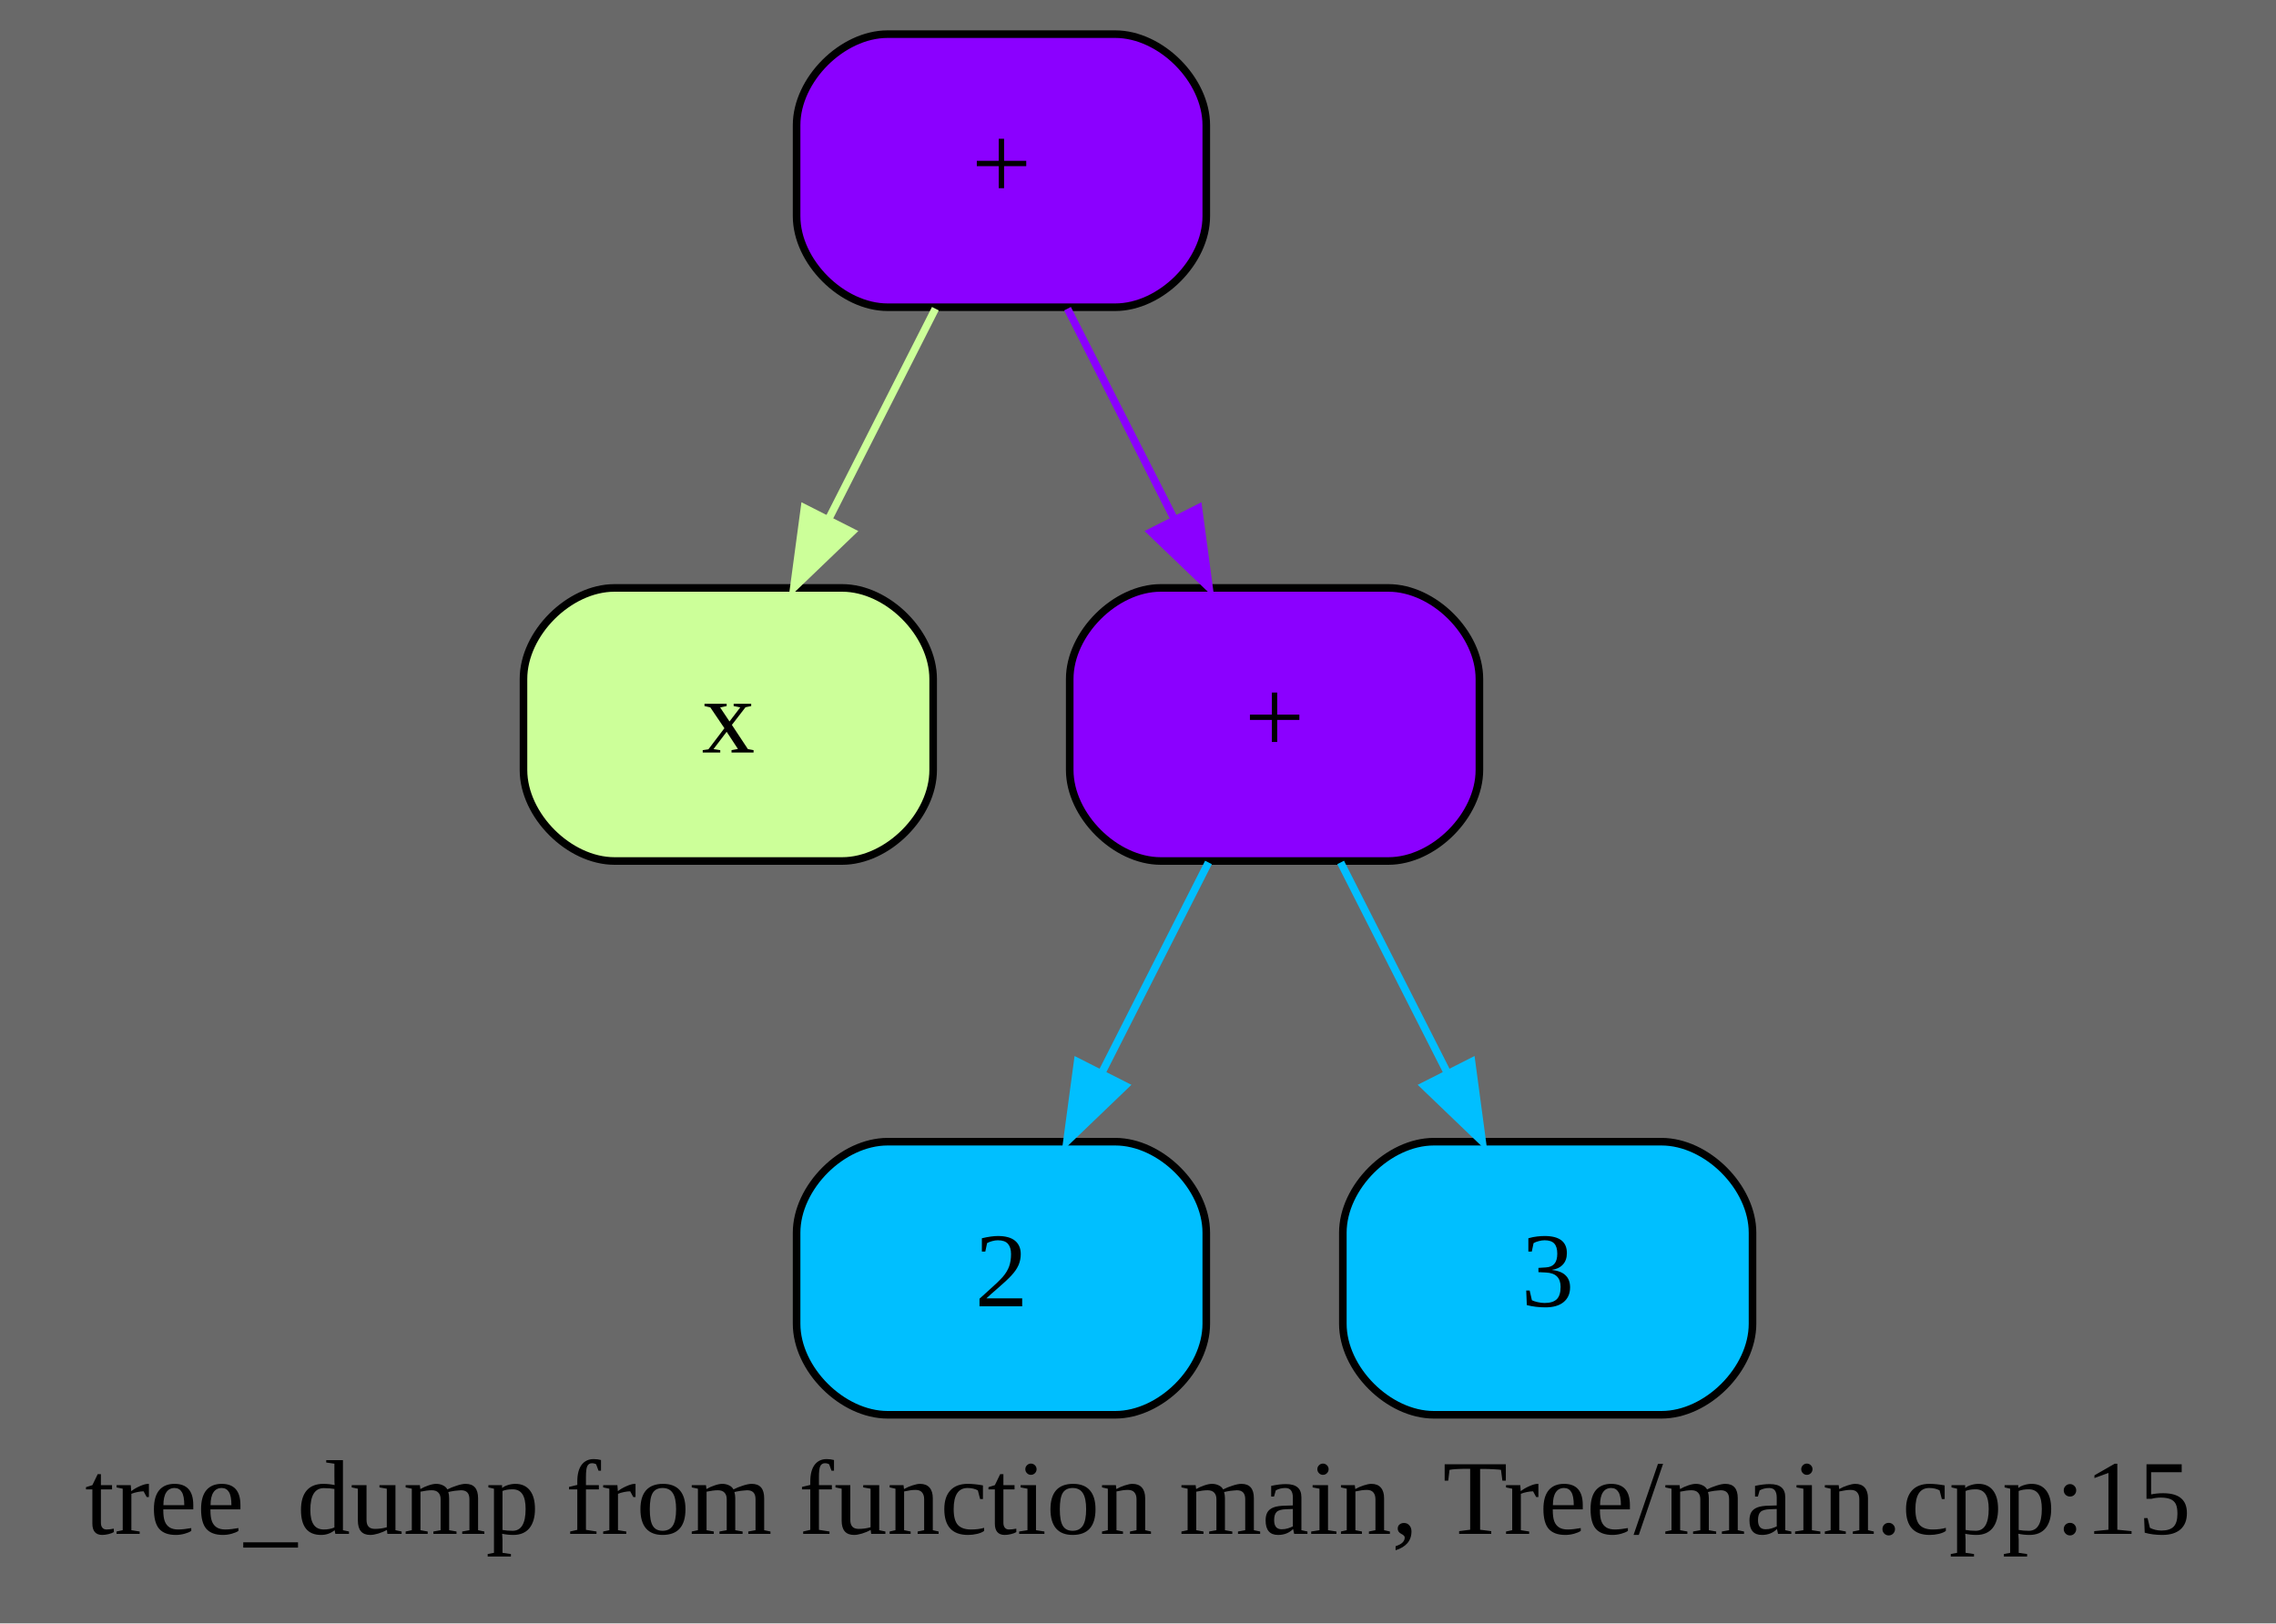
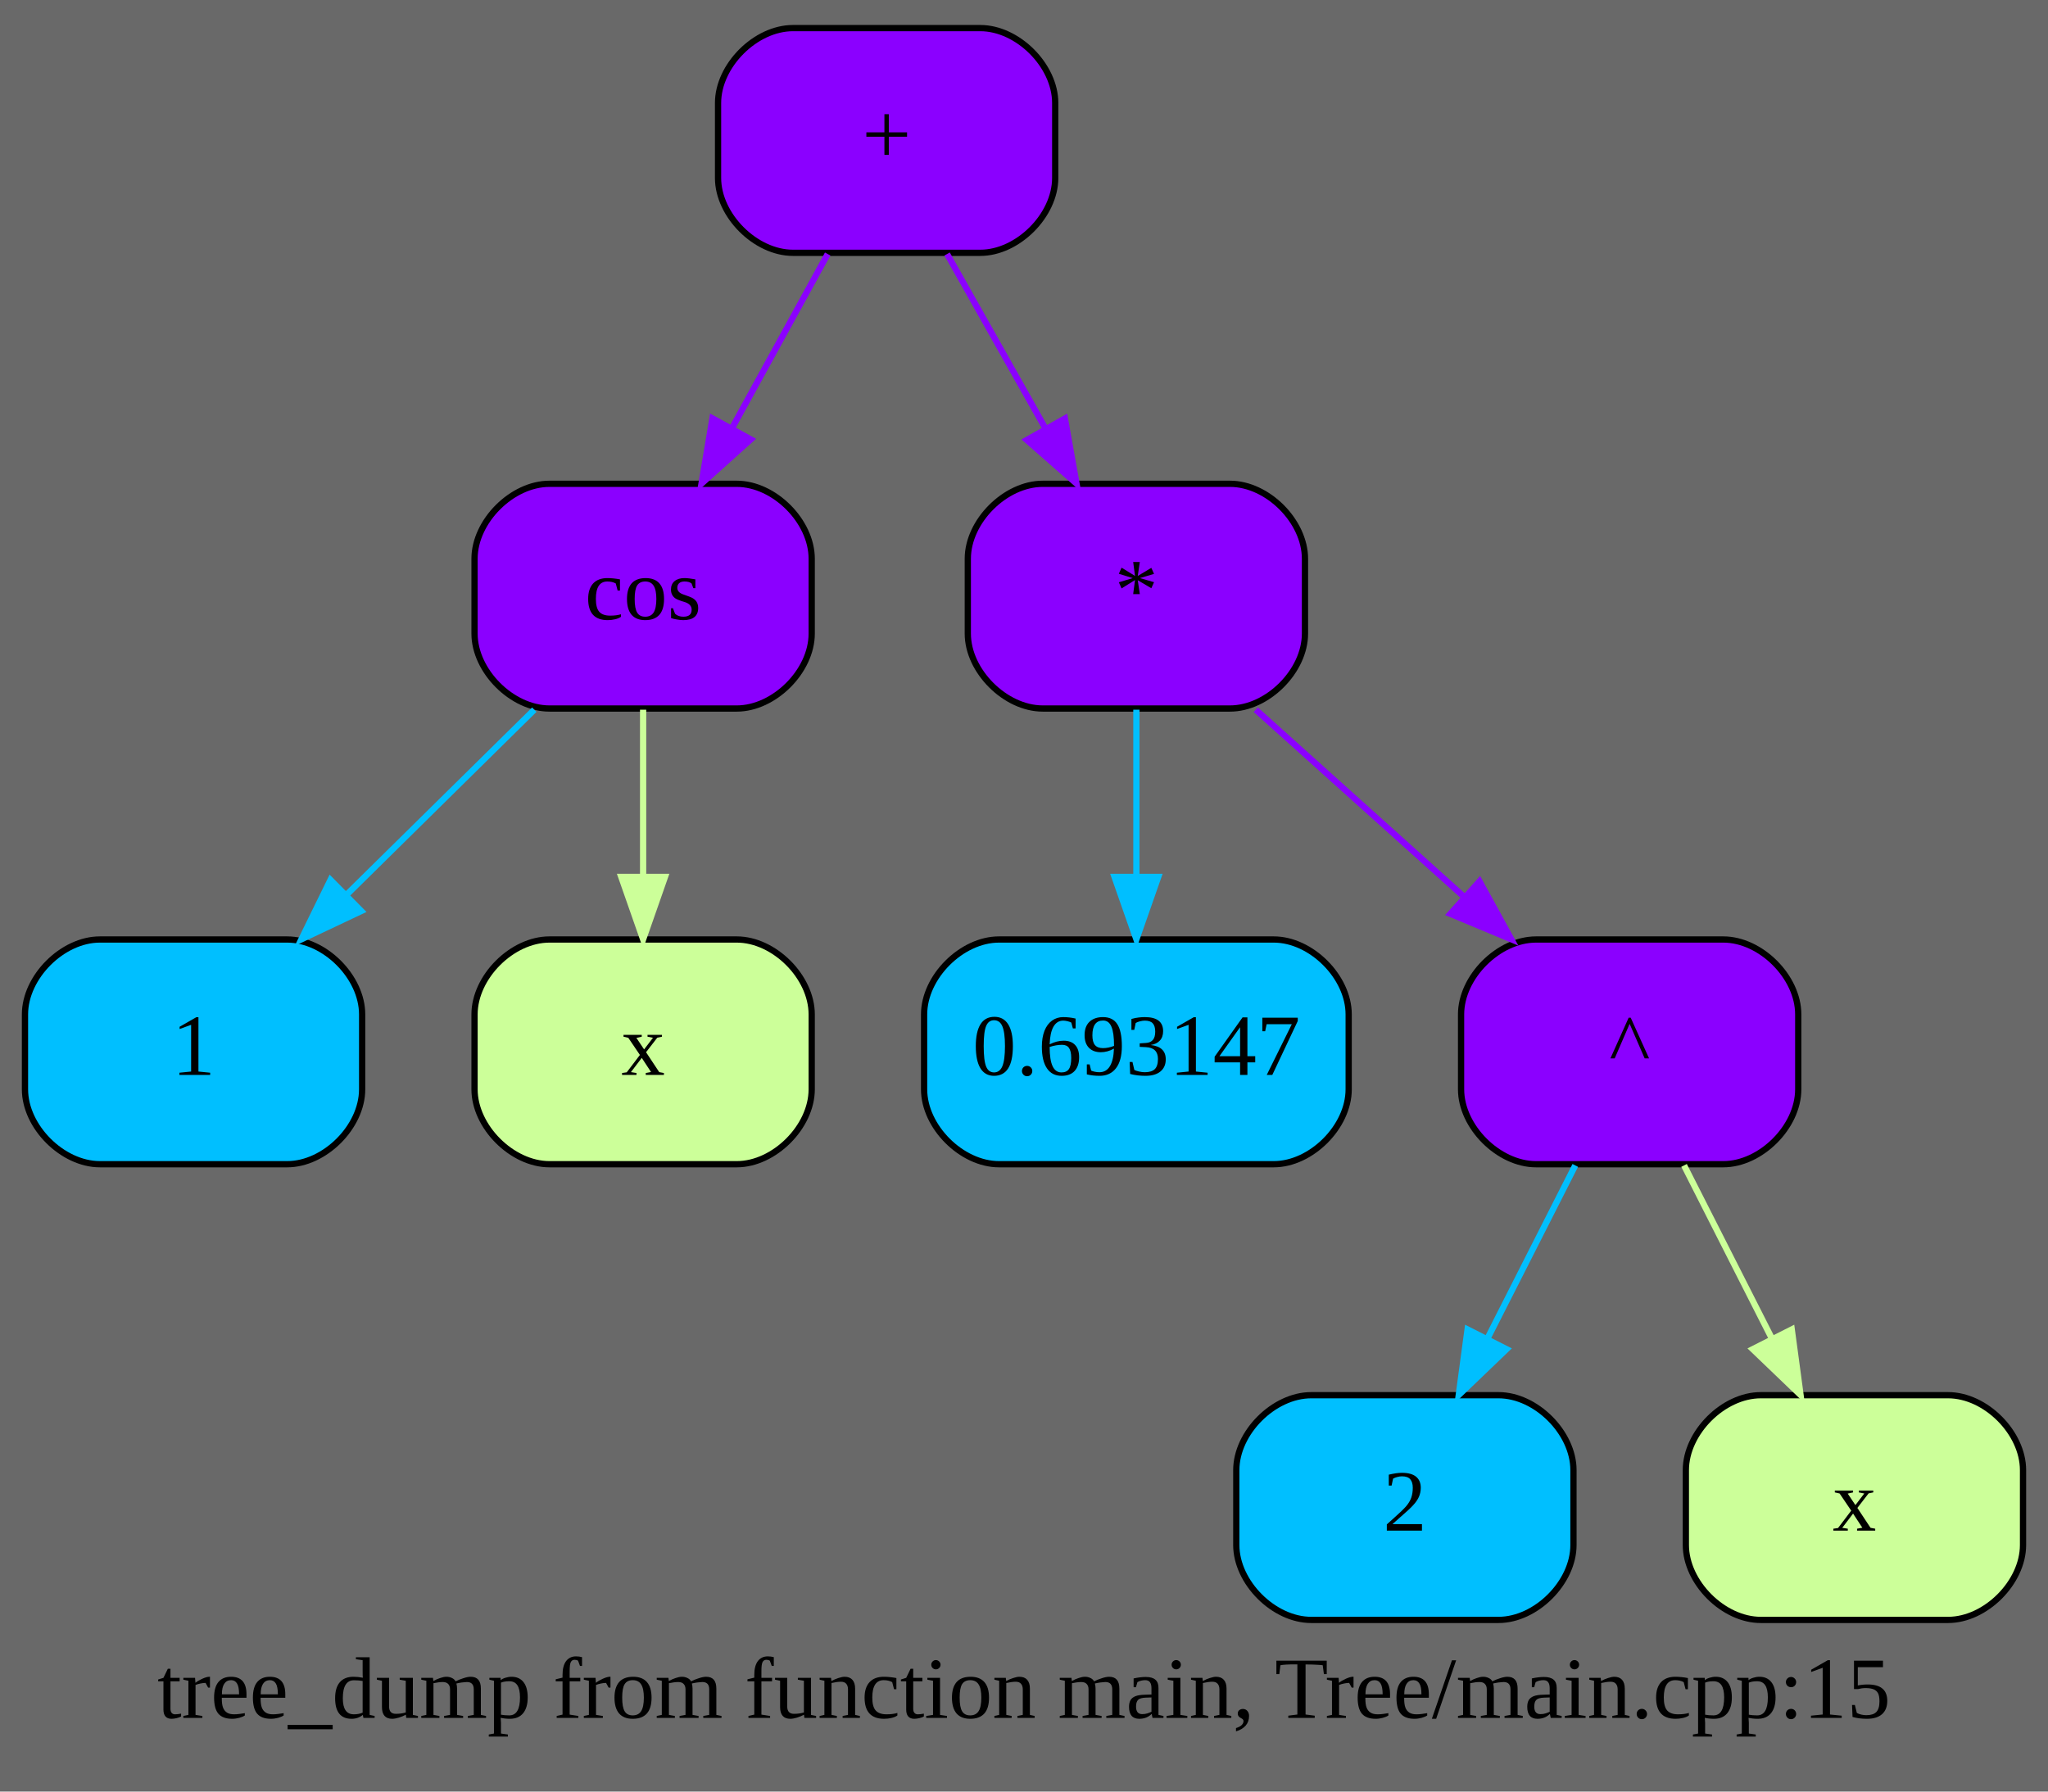
- <svg xmlns="http://www.w3.org/2000/svg" width="300pt" height="214pt" viewBox="0.00 0.00 300.00 214.00">
-   <g id="graph0" class="graph" transform="scale(1 1) rotate(0) translate(4 210)">
-     <polygon fill="#696969" stroke="none" points="-4,4 -4,-210 296,-210 296,4 -4,4" />
-     <text text-anchor="middle" x="146" y="-7.8" font-family="Times New Roman,serif" font-size="14.00">tree_dump from function main, Tree/main.cpp:15</text>
+ <svg xmlns="http://www.w3.org/2000/svg" width="328pt" height="287pt" viewBox="0.00 0.00 328.00 287.00">
+   <g id="graph0" class="graph" transform="scale(1 1) rotate(0) translate(4 283)">
+     <polygon fill="#696969" stroke="none" points="-4,4 -4,-283 324,-283 324,4 -4,4" />
+     <text text-anchor="middle" x="160" y="-7.8" font-family="Times New Roman,serif" font-size="14.00">tree_dump from function main, Tree/main.cpp:15</text>
    <g id="node1" class="node">
-       <path fill="#8b00ff" stroke="black" d="M113,-169.5C113,-169.5 143,-169.5 143,-169.5 149,-169.5 155,-175.5 155,-181.5 155,-181.5 155,-193.5 155,-193.5 155,-199.5 149,-205.5 143,-205.5 143,-205.5 113,-205.5 113,-205.5 107,-205.5 101,-199.5 101,-193.5 101,-193.5 101,-181.5 101,-181.5 101,-175.5 107,-169.5 113,-169.5" />
-       <text text-anchor="middle" x="128" y="-183.8" font-family="Times New Roman,serif" font-size="14.00">+</text>
+       <path fill="#8b00ff" stroke="black" d="M123,-242.5C123,-242.5 153,-242.5 153,-242.5 159,-242.5 165,-248.5 165,-254.5 165,-254.5 165,-266.5 165,-266.5 165,-272.5 159,-278.5 153,-278.5 153,-278.5 123,-278.5 123,-278.5 117,-278.5 111,-272.5 111,-266.5 111,-266.5 111,-254.5 111,-254.5 111,-248.5 117,-242.5 123,-242.5" />
+       <text text-anchor="middle" x="138" y="-256.8" font-family="Times New Roman,serif" font-size="14.00">+</text>
    </g>
    <g id="node2" class="node">
-       <path fill="#ccff99" stroke="black" d="M77,-96.5C77,-96.5 107,-96.5 107,-96.5 113,-96.5 119,-102.5 119,-108.5 119,-108.5 119,-120.5 119,-120.5 119,-126.5 113,-132.5 107,-132.5 107,-132.5 77,-132.5 77,-132.5 71,-132.5 65,-126.5 65,-120.5 65,-120.5 65,-108.5 65,-108.5 65,-102.5 71,-96.5 77,-96.5" />
-       <text text-anchor="middle" x="92" y="-110.8" font-family="Times New Roman,serif" font-size="14.00">x</text>
+       <path fill="#8b00ff" stroke="black" d="M84,-169.5C84,-169.5 114,-169.5 114,-169.5 120,-169.5 126,-175.5 126,-181.5 126,-181.5 126,-193.5 126,-193.5 126,-199.5 120,-205.5 114,-205.5 114,-205.5 84,-205.5 84,-205.5 78,-205.5 72,-199.5 72,-193.5 72,-193.5 72,-181.5 72,-181.5 72,-175.5 78,-169.5 84,-169.5" />
+       <text text-anchor="middle" x="99" y="-183.8" font-family="Times New Roman,serif" font-size="14.00">cos</text>
    </g>
    <g id="edge1" class="edge">
-       <path fill="none" stroke="#ccff99" d="M119.29,-169.31C115.08,-161.03 109.95,-150.91 105.28,-141.69" />
-       <polygon fill="#ccff99" stroke="#ccff99" points="108.28,-139.87 100.63,-132.53 102.04,-143.03 108.28,-139.87" />
+       <path fill="none" stroke="#8b00ff" d="M128.56,-242.31C123.96,-233.94 118.33,-223.7 113.23,-214.4" />
+       <polygon fill="#8b00ff" stroke="#8b00ff" points="116.24,-212.61 108.35,-205.53 110.1,-215.98 116.24,-212.61" />
+     </g>
+     <g id="node5" class="node">
+       <path fill="#8b00ff" stroke="black" d="M163,-169.5C163,-169.5 193,-169.5 193,-169.5 199,-169.5 205,-175.5 205,-181.5 205,-181.5 205,-193.5 205,-193.5 205,-199.5 199,-205.5 193,-205.5 193,-205.5 163,-205.5 163,-205.5 157,-205.5 151,-199.5 151,-193.5 151,-193.5 151,-181.5 151,-181.5 151,-175.5 157,-169.5 163,-169.5" />
+       <text text-anchor="middle" x="178" y="-183.8" font-family="Times New Roman,serif" font-size="14.00">*</text>
+     </g>
+     <g id="edge4" class="edge">
+       <path fill="none" stroke="#8b00ff" d="M147.68,-242.31C152.4,-233.94 158.17,-223.7 163.41,-214.4" />
+       <polygon fill="#8b00ff" stroke="#8b00ff" points="166.55,-215.96 168.41,-205.53 160.45,-212.52 166.55,-215.96" />
    </g>
    <g id="node3" class="node">
-       <path fill="#8b00ff" stroke="black" d="M149,-96.5C149,-96.5 179,-96.5 179,-96.5 185,-96.5 191,-102.5 191,-108.5 191,-108.5 191,-120.5 191,-120.5 191,-126.5 185,-132.5 179,-132.5 179,-132.5 149,-132.5 149,-132.5 143,-132.5 137,-126.5 137,-120.5 137,-120.5 137,-108.5 137,-108.5 137,-102.5 143,-96.5 149,-96.5" />
-       <text text-anchor="middle" x="164" y="-110.8" font-family="Times New Roman,serif" font-size="14.00">+</text>
+       <path fill="#00bfff" stroke="black" d="M12,-96.5C12,-96.5 42,-96.5 42,-96.5 48,-96.5 54,-102.5 54,-108.5 54,-108.5 54,-120.5 54,-120.5 54,-126.5 48,-132.5 42,-132.5 42,-132.5 12,-132.5 12,-132.5 6,-132.5 0,-126.5 0,-120.5 0,-120.5 0,-108.5 0,-108.5 0,-102.5 6,-96.5 12,-96.5" />
+       <text text-anchor="middle" x="27" y="-110.8" font-family="Times New Roman,serif" font-size="14.00">1</text>
    </g>
    <g id="edge2" class="edge">
-       <path fill="none" stroke="#8b00ff" d="M136.71,-169.31C140.92,-161.03 146.05,-150.91 150.72,-141.69" />
-       <polygon fill="#8b00ff" stroke="#8b00ff" points="153.96,-143.03 155.37,-132.53 147.72,-139.87 153.96,-143.03" />
+       <path fill="none" stroke="#00bfff" d="M81.57,-169.31C72.55,-160.42 61.39,-149.41 51.51,-139.67" />
+       <polygon fill="#00bfff" stroke="#00bfff" points="53.85,-137.06 44.27,-132.53 48.93,-142.04 53.85,-137.06" />
    </g>
    <g id="node4" class="node">
-       <path fill="#00bfff" stroke="black" d="M113,-23.5C113,-23.5 143,-23.5 143,-23.5 149,-23.5 155,-29.5 155,-35.5 155,-35.5 155,-47.5 155,-47.5 155,-53.5 149,-59.5 143,-59.5 143,-59.5 113,-59.5 113,-59.5 107,-59.5 101,-53.5 101,-47.5 101,-47.5 101,-35.5 101,-35.5 101,-29.5 107,-23.5 113,-23.5" />
-       <text text-anchor="middle" x="128" y="-37.8" font-family="Times New Roman,serif" font-size="14.00">2</text>
+       <path fill="#ccff99" stroke="black" d="M84,-96.5C84,-96.5 114,-96.5 114,-96.5 120,-96.5 126,-102.5 126,-108.5 126,-108.5 126,-120.5 126,-120.5 126,-126.5 120,-132.5 114,-132.5 114,-132.5 84,-132.5 84,-132.5 78,-132.5 72,-126.5 72,-120.5 72,-120.5 72,-108.5 72,-108.5 72,-102.5 78,-96.5 84,-96.5" />
+       <text text-anchor="middle" x="99" y="-110.8" font-family="Times New Roman,serif" font-size="14.00">x</text>
    </g>
    <g id="edge3" class="edge">
-       <path fill="none" stroke="#00bfff" d="M155.29,-96.31C151.08,-88.03 145.95,-77.91 141.28,-68.69" />
-       <polygon fill="#00bfff" stroke="#00bfff" points="144.28,-66.87 136.63,-59.53 138.04,-70.03 144.28,-66.87" />
+       <path fill="none" stroke="#ccff99" d="M99,-169.31C99,-161.29 99,-151.55 99,-142.57" />
+       <polygon fill="#ccff99" stroke="#ccff99" points="102.5,-142.53 99,-132.53 95.5,-142.53 102.5,-142.53" />
    </g>
-     <g id="node5" class="node">
-       <path fill="#00bfff" stroke="black" d="M185,-23.5C185,-23.5 215,-23.5 215,-23.5 221,-23.5 227,-29.5 227,-35.5 227,-35.5 227,-47.5 227,-47.5 227,-53.5 221,-59.5 215,-59.5 215,-59.5 185,-59.5 185,-59.5 179,-59.5 173,-53.5 173,-47.5 173,-47.5 173,-35.5 173,-35.5 173,-29.5 179,-23.5 185,-23.5" />
-       <text text-anchor="middle" x="200" y="-37.8" font-family="Times New Roman,serif" font-size="14.00">3</text>
+     <g id="node6" class="node">
+       <path fill="#00bfff" stroke="black" d="M156,-96.5C156,-96.5 200,-96.5 200,-96.5 206,-96.5 212,-102.5 212,-108.5 212,-108.5 212,-120.5 212,-120.5 212,-126.5 206,-132.5 200,-132.5 200,-132.5 156,-132.5 156,-132.5 150,-132.5 144,-126.5 144,-120.5 144,-120.5 144,-108.5 144,-108.5 144,-102.5 150,-96.5 156,-96.5" />
+       <text text-anchor="middle" x="178" y="-110.8" font-family="Times New Roman,serif" font-size="14.00">0.693147</text>
    </g>
-     <g id="edge4" class="edge">
-       <path fill="none" stroke="#00bfff" d="M172.71,-96.31C176.92,-88.03 182.05,-77.91 186.72,-68.69" />
-       <polygon fill="#00bfff" stroke="#00bfff" points="189.96,-70.03 191.37,-59.53 183.72,-66.87 189.96,-70.03" />
+     <g id="edge5" class="edge">
+       <path fill="none" stroke="#00bfff" d="M178,-169.31C178,-161.29 178,-151.55 178,-142.57" />
+       <polygon fill="#00bfff" stroke="#00bfff" points="181.5,-142.53 178,-132.53 174.5,-142.53 181.5,-142.53" />
+     </g>
+     <g id="node7" class="node">
+       <path fill="#8b00ff" stroke="black" d="M242,-96.5C242,-96.5 272,-96.5 272,-96.5 278,-96.5 284,-102.5 284,-108.5 284,-108.5 284,-120.5 284,-120.5 284,-126.5 278,-132.5 272,-132.5 272,-132.5 242,-132.5 242,-132.5 236,-132.5 230,-126.5 230,-120.5 230,-120.5 230,-108.5 230,-108.5 230,-102.5 236,-96.5 242,-96.5" />
+       <text text-anchor="middle" x="257" y="-110.8" font-family="Times New Roman,serif" font-size="14.00">^</text>
+     </g>
+     <g id="edge6" class="edge">
+       <path fill="none" stroke="#8b00ff" d="M197.12,-169.31C207.12,-160.33 219.51,-149.19 230.42,-139.39" />
+       <polygon fill="#8b00ff" stroke="#8b00ff" points="232.95,-141.82 238.05,-132.53 228.28,-136.61 232.95,-141.82" />
+     </g>
+     <g id="node8" class="node">
+       <path fill="#00bfff" stroke="black" d="M206,-23.5C206,-23.5 236,-23.5 236,-23.5 242,-23.5 248,-29.5 248,-35.5 248,-35.5 248,-47.5 248,-47.5 248,-53.5 242,-59.5 236,-59.5 236,-59.5 206,-59.5 206,-59.5 200,-59.5 194,-53.5 194,-47.5 194,-47.5 194,-35.5 194,-35.5 194,-29.5 200,-23.5 206,-23.5" />
+       <text text-anchor="middle" x="221" y="-37.8" font-family="Times New Roman,serif" font-size="14.00">2</text>
+     </g>
+     <g id="edge7" class="edge">
+       <path fill="none" stroke="#00bfff" d="M248.29,-96.31C244.08,-88.03 238.95,-77.91 234.28,-68.69" />
+       <polygon fill="#00bfff" stroke="#00bfff" points="237.28,-66.87 229.63,-59.53 231.04,-70.03 237.28,-66.87" />
+     </g>
+     <g id="node9" class="node">
+       <path fill="#ccff99" stroke="black" d="M278,-23.5C278,-23.5 308,-23.5 308,-23.5 314,-23.5 320,-29.5 320,-35.5 320,-35.5 320,-47.5 320,-47.5 320,-53.5 314,-59.5 308,-59.5 308,-59.5 278,-59.5 278,-59.5 272,-59.5 266,-53.5 266,-47.5 266,-47.5 266,-35.5 266,-35.5 266,-29.5 272,-23.5 278,-23.5" />
+       <text text-anchor="middle" x="293" y="-37.8" font-family="Times New Roman,serif" font-size="14.00">x</text>
+     </g>
+     <g id="edge8" class="edge">
+       <path fill="none" stroke="#ccff99" d="M265.71,-96.31C269.92,-88.03 275.05,-77.91 279.72,-68.69" />
+       <polygon fill="#ccff99" stroke="#ccff99" points="282.96,-70.03 284.37,-59.53 276.72,-66.87 282.96,-70.03" />
    </g>
  </g>
</svg>
